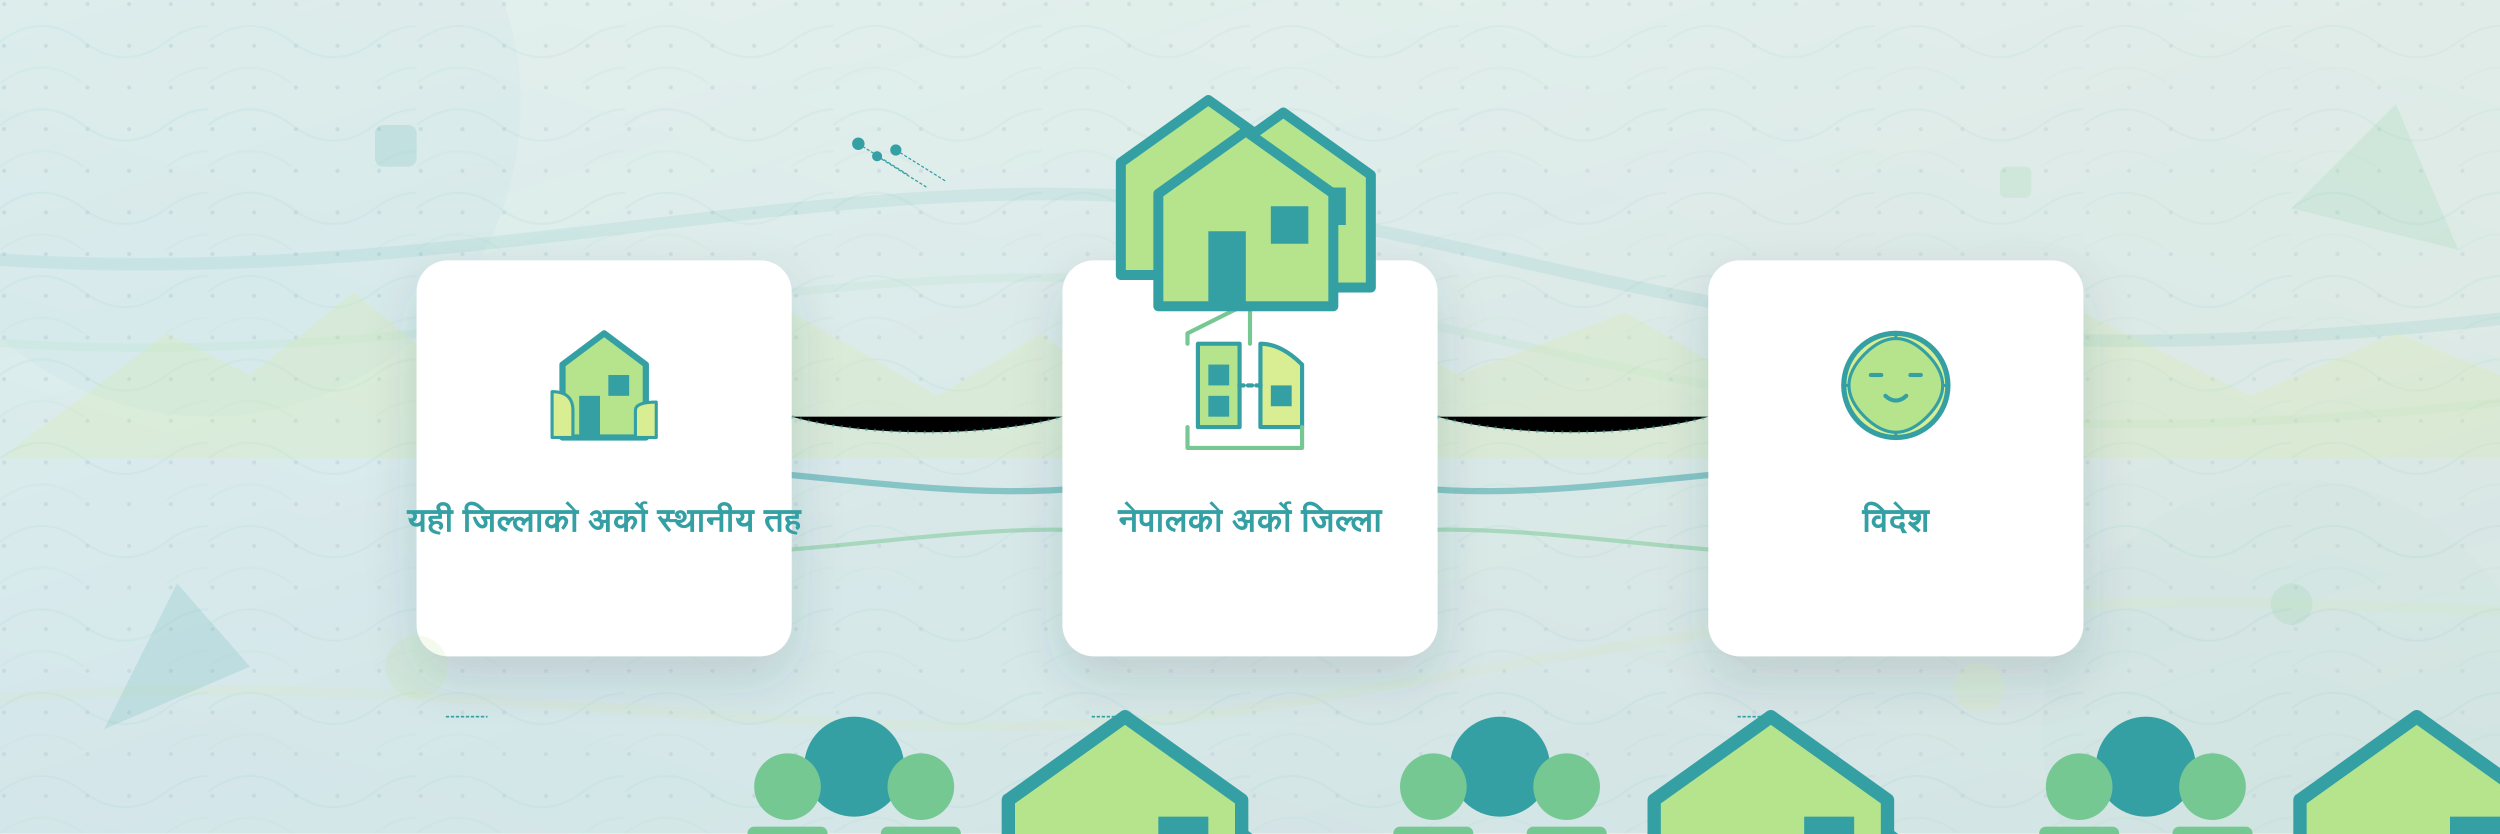
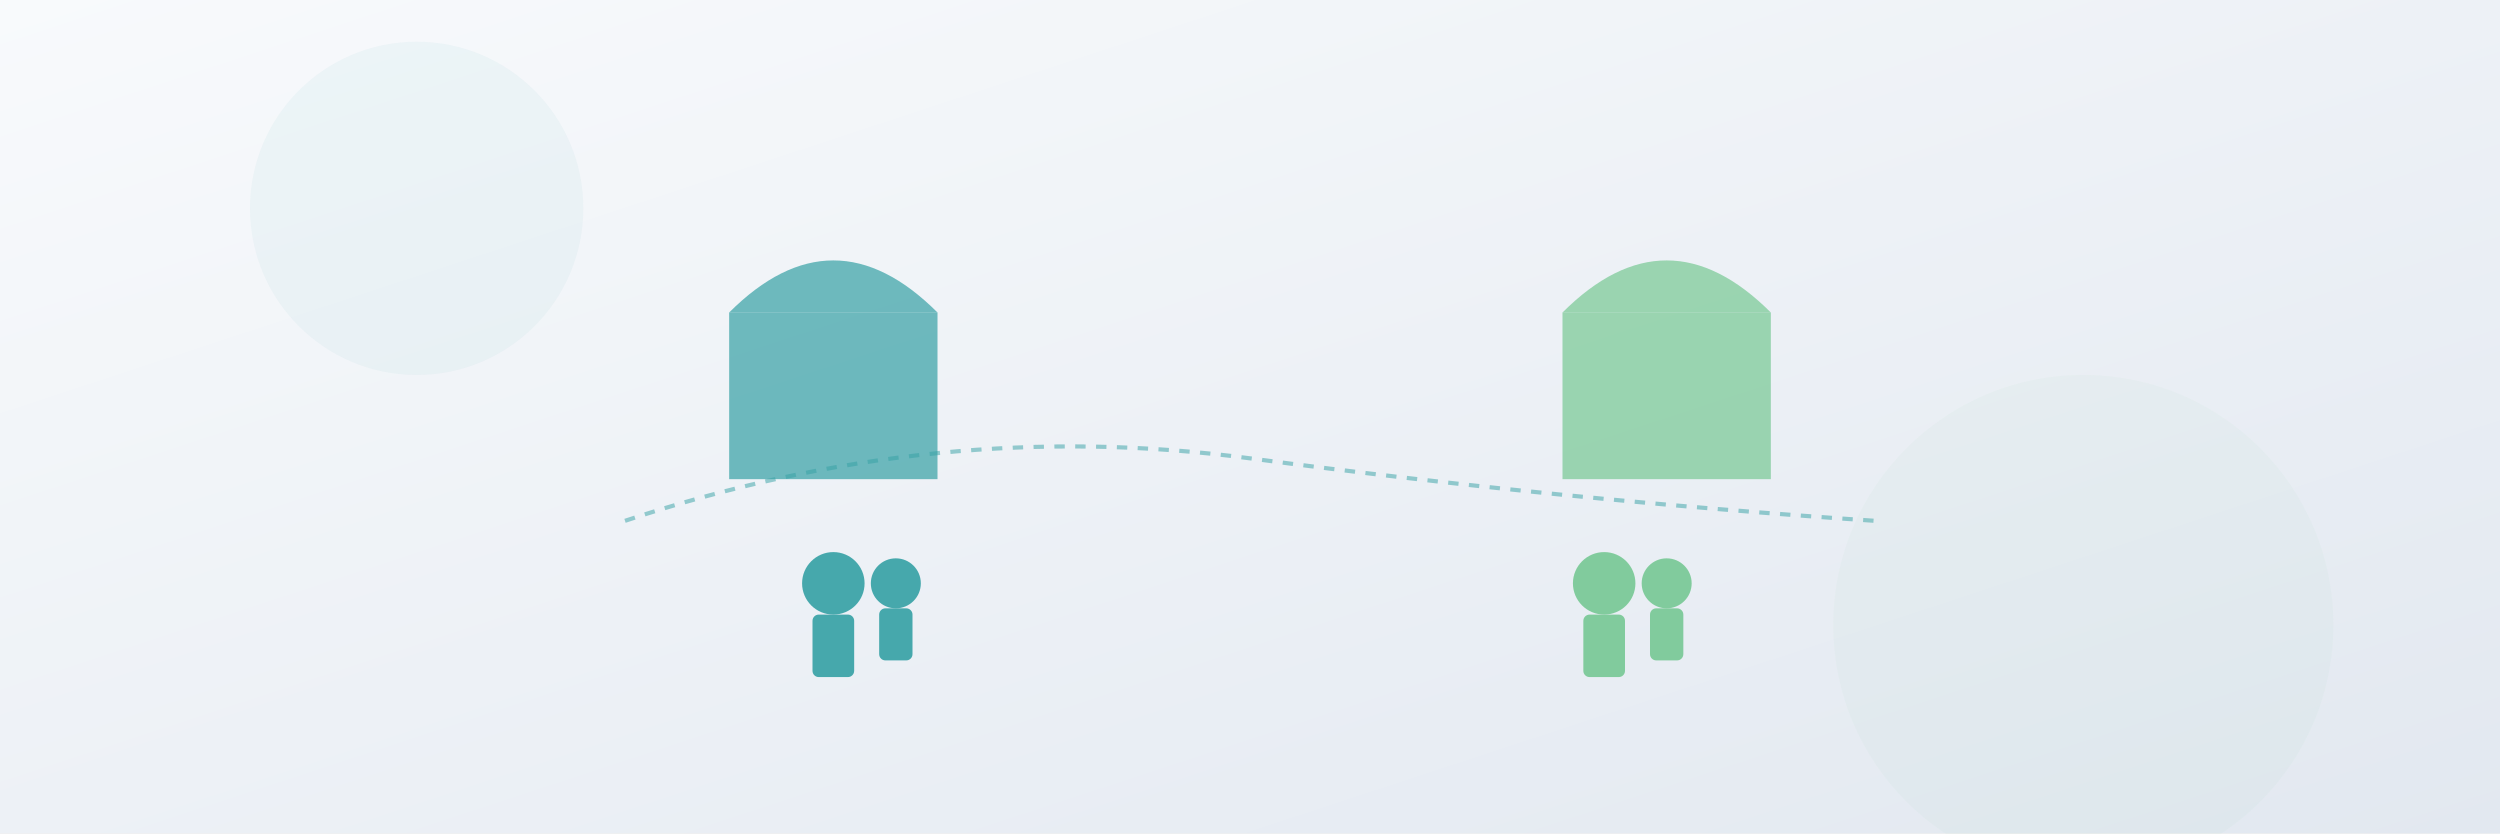
- <svg xmlns="http://www.w3.org/2000/svg" xmlns:xlink="http://www.w3.org/1999/xlink" viewBox="0 0 1200 400" width="1200" height="400">
+ <svg xmlns="http://www.w3.org/2000/svg" width="1200" height="400" viewBox="0 0 1200 400">
  <defs>
-     <linearGradient id="bgGradient" x1="0%" y1="0%" x2="100%" y2="100%">
+     <linearGradient id="bg-gradient" x1="0%" y1="0%" x2="100%" y2="100%">
      <stop offset="0%" stop-color="#f8fafc" />
      <stop offset="100%" stop-color="#e2e8f0" />
    </linearGradient>
-     <linearGradient id="accentGradient" x1="0%" y1="0%" x2="100%" y2="0%">
-       <stop offset="0%" stop-color="#34A0A4" />
-       <stop offset="100%" stop-color="#76C893" />
-     </linearGradient>
-     <linearGradient id="decorGradient1" x1="0%" y1="0%" x2="100%" y2="100%">
-       <stop offset="0%" stop-color="#34A0A4" stop-opacity="0.08" />
-       <stop offset="100%" stop-color="#76C893" stop-opacity="0.08" />
-     </linearGradient>
-     <linearGradient id="decorGradient2" x1="100%" y1="0%" x2="0%" y2="100%">
-       <stop offset="0%" stop-color="#D9ED92" stop-opacity="0.08" />
-       <stop offset="100%" stop-color="#34A0A4" stop-opacity="0.08" />
-     </linearGradient>
-     <symbol id="iconSameDistrict" viewBox="0 0 100 100">
-       <circle cx="50" cy="50" r="45" fill="#fff" />
-       <path d="M30,75 L30,40 L50,25 L70,40 L70,75 Z" fill="#B5E48C" stroke="#34A0A4" stroke-width="3" stroke-linejoin="round" />
-       <path d="M38,55 L48,55 L48,75 L38,75 Z" fill="#34A0A4" />
-       <path d="M52,45 L62,45 L62,55 L52,55 Z" fill="#34A0A4" />
-       <path d="M25,53 L25,75 L35,75 L35,62 Q35,53 25,53 Z" fill="#D9ED92" stroke="#34A0A4" stroke-width="1.5" stroke-linejoin="round" />
-       <path d="M75,58 L75,75 L65,75 L65,62 Q65,58 75,58 Z" fill="#D9ED92" stroke="#34A0A4" stroke-width="1.5" stroke-linejoin="round" />
-     </symbol>
-     <symbol id="iconAnotherDistrict" viewBox="0 0 100 100">
-       <circle cx="50" cy="50" r="45" fill="#fff" />
-       <path d="M25,30 L45,30 L45,70 L25,70 Z" fill="#B5E48C" stroke="#34A0A4" stroke-width="2" stroke-linejoin="round" />
-       <path d="M55,30 Q65,30 75,40 L75,70 L55,70 Z" fill="#D9ED92" stroke="#34A0A4" stroke-width="2" stroke-linejoin="round" />
-       <path d="M30,40 L40,40 L40,50 L30,50 Z" fill="#34A0A4" />
-       <path d="M30,55 L40,55 L40,65 L30,65 Z" fill="#34A0A4" />
-       <path d="M60,50 L70,50 L70,60 L60,60 Z" fill="#34A0A4" />
-       <path d="M20,30 L20,25 L50,10 L50,30 M20,70 L20,80 L75,80 L75,70" stroke="#76C893" stroke-width="2" stroke-linecap="round" stroke-linejoin="round" fill="none" />
-       <path d="M45,50 L55,50" stroke="#34A0A4" stroke-width="2" stroke-linecap="round" stroke-dasharray="2,2" />
-     </symbol>
-     <symbol id="iconAbroad" viewBox="0 0 100 100">
-       <circle cx="50" cy="50" r="45" fill="#fff" />
-       <circle cx="50" cy="50" r="25" fill="#D9ED92" stroke="#34A0A4" stroke-width="2.5" />
-       <path d="M50,25 L50,75 M25,50 L75,50" stroke="#34A0A4" stroke-width="1.5" stroke-linecap="round" />
-       <path d="M35,35 Q50,20 65,35 Q80,50 65,65 Q50,80 35,65 Q20,50 35,35" fill="#B5E48C" stroke="#34A0A4" stroke-width="1.5" stroke-linejoin="round" />
-       <path d="M38,45 L43,45 M57,45 L62,45" stroke="#34A0A4" stroke-width="2" stroke-linecap="round" />
-       <path d="M45,55 C48,58 52,58 55,55" stroke="#34A0A4" stroke-width="2" fill="none" stroke-linecap="round" />
-     </symbol>
-     <symbol id="iconFamily" viewBox="0 0 100 100">
-       <circle cx="50" cy="30" r="15" fill="#34A0A4" />
-       <path d="M35,90 L35,55 L65,55 L65,90" fill="none" stroke="#34A0A4" stroke-width="5" stroke-linejoin="round" />
-       <circle cx="30" cy="36" r="10" fill="#76C893" />
-       <path d="M20,80 L20,50 L40,50 L40,80" fill="none" stroke="#76C893" stroke-width="4" stroke-linejoin="round" />
-       <circle cx="70" cy="36" r="10" fill="#76C893" />
-       <path d="M60,80 L60,50 L80,50 L80,80" fill="none" stroke="#76C893" stroke-width="4" stroke-linejoin="round" />
-     </symbol>
-     <symbol id="iconHouse" viewBox="0 0 100 100">
-       <path d="M15,85 L15,40 L50,15 L85,40 L85,85 Z" fill="#B5E48C" stroke="#34A0A4" stroke-width="4" stroke-linejoin="round" />
-       <path d="M35,55 L50,55 L50,85 L35,85 Z" fill="#34A0A4" />
-       <path d="M60,45 L75,45 L75,60 L60,60 Z" fill="#34A0A4" />
-     </symbol>
-     <symbol id="iconArrow" viewBox="0 0 100 50">
-       <path d="M5,25 L85,25 M70,10 L90,25 L70,40" fill="none" stroke="#34A0A4" stroke-width="5" stroke-linecap="round" stroke-linejoin="round" />
-     </symbol>
-     <pattern id="wavyPattern" width="100" height="40" patternUnits="userSpaceOnUse">
-       <path d="M0,20 Q20,5 40,20 T80,20 T120,20" fill="none" stroke="#34A0A4" stroke-width="1" stroke-opacity="0.1" />
-       <path d="M0,40 Q20,25 40,40 T80,40 T120,40" fill="none" stroke="#76C893" stroke-width="1" stroke-opacity="0.1" />
-     </pattern>
-     <filter id="shadow" x="-20%" y="-20%" width="140%" height="140%">
-       <feDropShadow dx="0" dy="10" stdDeviation="12" flood-color="#334155" flood-opacity="0.15" />
-     </filter>
-     <marker id="arrowhead" markerWidth="10" markerHeight="7" refX="9" refY="3.5" orient="auto">
-       <polygon points="0 0, 10 3.5, 0 7" fill="#34A0A4" />
-     </marker>
-     <pattern id="dotPattern" width="20" height="20" patternUnits="userSpaceOnUse">
-       <circle cx="2" cy="2" r="1" fill="#cbd5e1" fill-opacity="0.5" />
-     </pattern>
  </defs>
-   <rect width="100%" height="100%" fill="url(#bgGradient)" />
-   <rect width="100%" height="100%" fill="url(#wavyPattern)" opacity="0.6" />
-   <rect width="100%" height="100%" fill="url(#dotPattern)" />
-   <path d="M0,0 L1200,0 L1200,400 L0,400 Z" fill="url(#decorGradient1)" />
-   <path d="M1200,0 L0,0 L0,400 L1200,400 Z" fill="url(#decorGradient2)" />
-   <circle cx="100" cy="50" r="150" fill="#34A0A4" opacity="0.03" />
-   <circle cx="1100" cy="350" r="120" fill="#76C893" opacity="0.03" />
-   <path d="M-50,120 C200,150 400,70 600,100 S900,200 1300,140" fill="none" stroke="#34A0A4" stroke-width="6" stroke-opacity="0.1" />
-   <path d="M-50,160 C200,190 400,110 600,140 S900,240 1300,180" fill="none" stroke="#76C893" stroke-width="4" stroke-opacity="0.08" />
-   <path d="M-50,340 C200,310 400,370 600,340 S900,270 1300,300" fill="none" stroke="#D9ED92" stroke-width="5" stroke-opacity="0.1" />
-   <path d="M0,220 L80,160 L120,180 L170,140 L230,190 L260,170 L320,210 L380,150 L450,190 L500,160 L550,200 L630,140 L700,180 L780,150 L850,190 L900,160 L950,180 L1000,150 L1080,190 L1150,160 L1200,180 L1200,220 Z" fill="#D9ED92" opacity="0.2" />
-   <g>
-     <path d="M250,230 C350,210 450,250 550,230" fill="none" stroke="#34A0A4" stroke-width="3" stroke-opacity="0.5" marker-end="url(#arrowhead)" />
-     <path d="M270,260 C370,280 470,240 570,260" fill="none" stroke="#76C893" stroke-width="2" stroke-opacity="0.5" marker-end="url(#arrowhead)" />
-     <path d="M950,230 C850,210 750,250 650,230" fill="none" stroke="#34A0A4" stroke-width="3" stroke-opacity="0.5" marker-end="url(#arrowhead)" />
-     <path d="M930,260 C830,280 730,240 630,260" fill="none" stroke="#76C893" stroke-width="2" stroke-opacity="0.5" marker-end="url(#arrowhead)" />
-   </g>
-   <g filter="url(#shadow)" transform="translate(0, 15)">
-     <rect x="200" y="110" width="180" height="190" rx="15" fill="white" />
-     <use xlink:href="#iconSameDistrict" x="240" y="120" width="100" height="100" />
-     <text x="290" y="240" font-size="16" font-weight="600" text-anchor="middle" font-family="system-ui, sans-serif" fill="#34A0A4">यही जिल्लाको अर्को स्थानीय तह</text>
-     <rect x="510" y="110" width="180" height="190" rx="15" fill="white" />
-     <use xlink:href="#iconAnotherDistrict" x="550" y="120" width="100" height="100" />
-     <text x="600" y="240" font-size="16" font-weight="600" text-anchor="middle" font-family="system-ui, sans-serif" fill="#34A0A4">नेपालको अर्को जिल्ला</text>
-     <rect x="820" y="110" width="180" height="190" rx="15" fill="white" />
-     <use xlink:href="#iconAbroad" x="860" y="120" width="100" height="100" />
-     <text x="910" y="240" font-size="16" font-weight="600" text-anchor="middle" font-family="system-ui, sans-serif" fill="#34A0A4">विदेश</text>
-   </g>
-   <g>
-     <g transform="translate(170, 320) scale(0.4)">
-       <use xlink:href="#iconFamily" />
-       <path d="M110,60 L160,60" stroke="#34A0A4" stroke-width="2" stroke-dasharray="4,2" />
-       <use xlink:href="#iconArrow" x="170" y="35" />
+   <rect width="1200" height="400" fill="url(#bg-gradient)" />
+   <g transform="translate(600, 200)">
+     <rect x="-250" y="-50" width="100" height="80" fill="#34A0A4" opacity="0.7" />
+     <path d="M-250,-50 Q-200,-100 -150,-50" fill="#34A0A4" opacity="0.7" />
+     <rect x="150" y="-50" width="100" height="80" fill="#76C893" opacity="0.7" />
+     <path d="M150,-50 Q200,-100 250,-50" fill="#76C893" opacity="0.7" />
+     <g transform="translate(-200, 80)">
+       <circle cx="0" cy="0" r="15" fill="#34A0A4" opacity="0.9" />
+       <rect x="-10" y="15" width="20" height="30" rx="3" fill="#34A0A4" opacity="0.9" />
    </g>
-     <g transform="translate(480, 320) scale(0.4)">
-       <use xlink:href="#iconFamily" />
-       <path d="M110,60 L160,60" stroke="#34A0A4" stroke-width="2" stroke-dasharray="4,2" />
-       <use xlink:href="#iconArrow" x="170" y="35" />
+     <g transform="translate(-170, 80)">
+       <circle cx="0" cy="0" r="12" fill="#34A0A4" opacity="0.9" />
+       <rect x="-8" y="12" width="16" height="25" rx="3" fill="#34A0A4" opacity="0.9" />
    </g>
-     <g transform="translate(790, 320) scale(0.4)">
-       <use xlink:href="#iconFamily" />
-       <path d="M110,60 L160,60" stroke="#34A0A4" stroke-width="2" stroke-dasharray="4,2" />
-       <use xlink:href="#iconArrow" x="170" y="35" />
+     <g transform="translate(170, 80)">
+       <circle cx="0" cy="0" r="15" fill="#76C893" opacity="0.9" />
+       <rect x="-10" y="15" width="20" height="30" rx="3" fill="#76C893" opacity="0.9" />
    </g>
-     <g transform="translate(300, 320) scale(0.4)">
-       <use xlink:href="#iconHouse" />
-     </g>
-     <g transform="translate(610, 320) scale(0.4)">
-       <use xlink:href="#iconHouse" />
-     </g>
-     <g transform="translate(920, 320) scale(0.4)">
-       <use xlink:href="#iconHouse" />
+     <g transform="translate(200, 80)">
+       <circle cx="0" cy="0" r="12" fill="#76C893" opacity="0.9" />
+       <rect x="-8" y="12" width="16" height="25" rx="3" fill="#76C893" opacity="0.9" />
    </g>
  </g>
-   <g>
-     <path d="M380,170 C415,170 475,170 510,170" stroke="url(#accentGradient)" stroke-width="3" stroke-dasharray="1,6" stroke-opacity="0.8" />
-     <path d="M690,170 C725,170 785,170 820,170" stroke="url(#accentGradient)" stroke-width="3" stroke-dasharray="1,6" stroke-opacity="0.8" />
-     <path d="M380,200 C415,210 475,210 510,200" stroke="#34A0A4" stroke-width="1.5" stroke-dasharray="1,3" stroke-opacity="0.5" />
-     <path d="M690,200 C725,210 785,210 820,200" stroke="#34A0A4" stroke-width="1.5" stroke-dasharray="1,3" stroke-opacity="0.5" />
-   </g>
-   <g transform="translate(400, 30)">
-     <g transform="scale(0.3)">
-       <use xlink:href="#iconHouse" x="0" y="0" />
-       <use xlink:href="#iconHouse" x="120" y="20" />
-       <use xlink:href="#iconHouse" x="60" y="50" />
-       <circle cx="40" cy="130" r="10" fill="#34A0A4" />
-       <circle cx="70" cy="150" r="8" fill="#34A0A4" />
-       <circle cx="100" cy="140" r="9" fill="#34A0A4" />
-       <path d="M40,130 L120,180" stroke="#34A0A4" stroke-width="2" fill="none" stroke-dasharray="5,3" />
-       <path d="M70,150 L150,200" stroke="#34A0A4" stroke-width="2" fill="none" stroke-dasharray="5,3" />
-       <path d="M100,140 L180,190" stroke="#34A0A4" stroke-width="2" fill="none" stroke-dasharray="5,3" />
-     </g>
-   </g>
-   <g opacity="0.15">
-     <path d="M50,350 L120,320 L85,280 Z" fill="#34A0A4" />
-     <path d="M1150,50 L1100,100 L1180,120 Z" fill="#76C893" />
-     <circle cx="200" cy="320" r="15" fill="#B5E48C" />
-     <circle cx="950" cy="330" r="12" fill="#D9ED92" />
-     <circle cx="1100" cy="290" r="10" fill="#76C893" />
-     <rect x="180" y="60" width="20" height="20" rx="4" fill="#34A0A4" />
-     <rect x="960" y="80" width="15" height="15" rx="3" fill="#76C893" />
-   </g>
+   <path d="M300,250 Q450,200 600,220 Q750,240 900,250" stroke="#34A0A4" stroke-width="2" stroke-dasharray="5,5" fill="none" opacity="0.5" />
+   <circle cx="200" cy="100" r="80" fill="#34A0A4" opacity="0.05" />
+   <circle cx="1000" cy="300" r="120" fill="#76C893" opacity="0.05" />
</svg>
